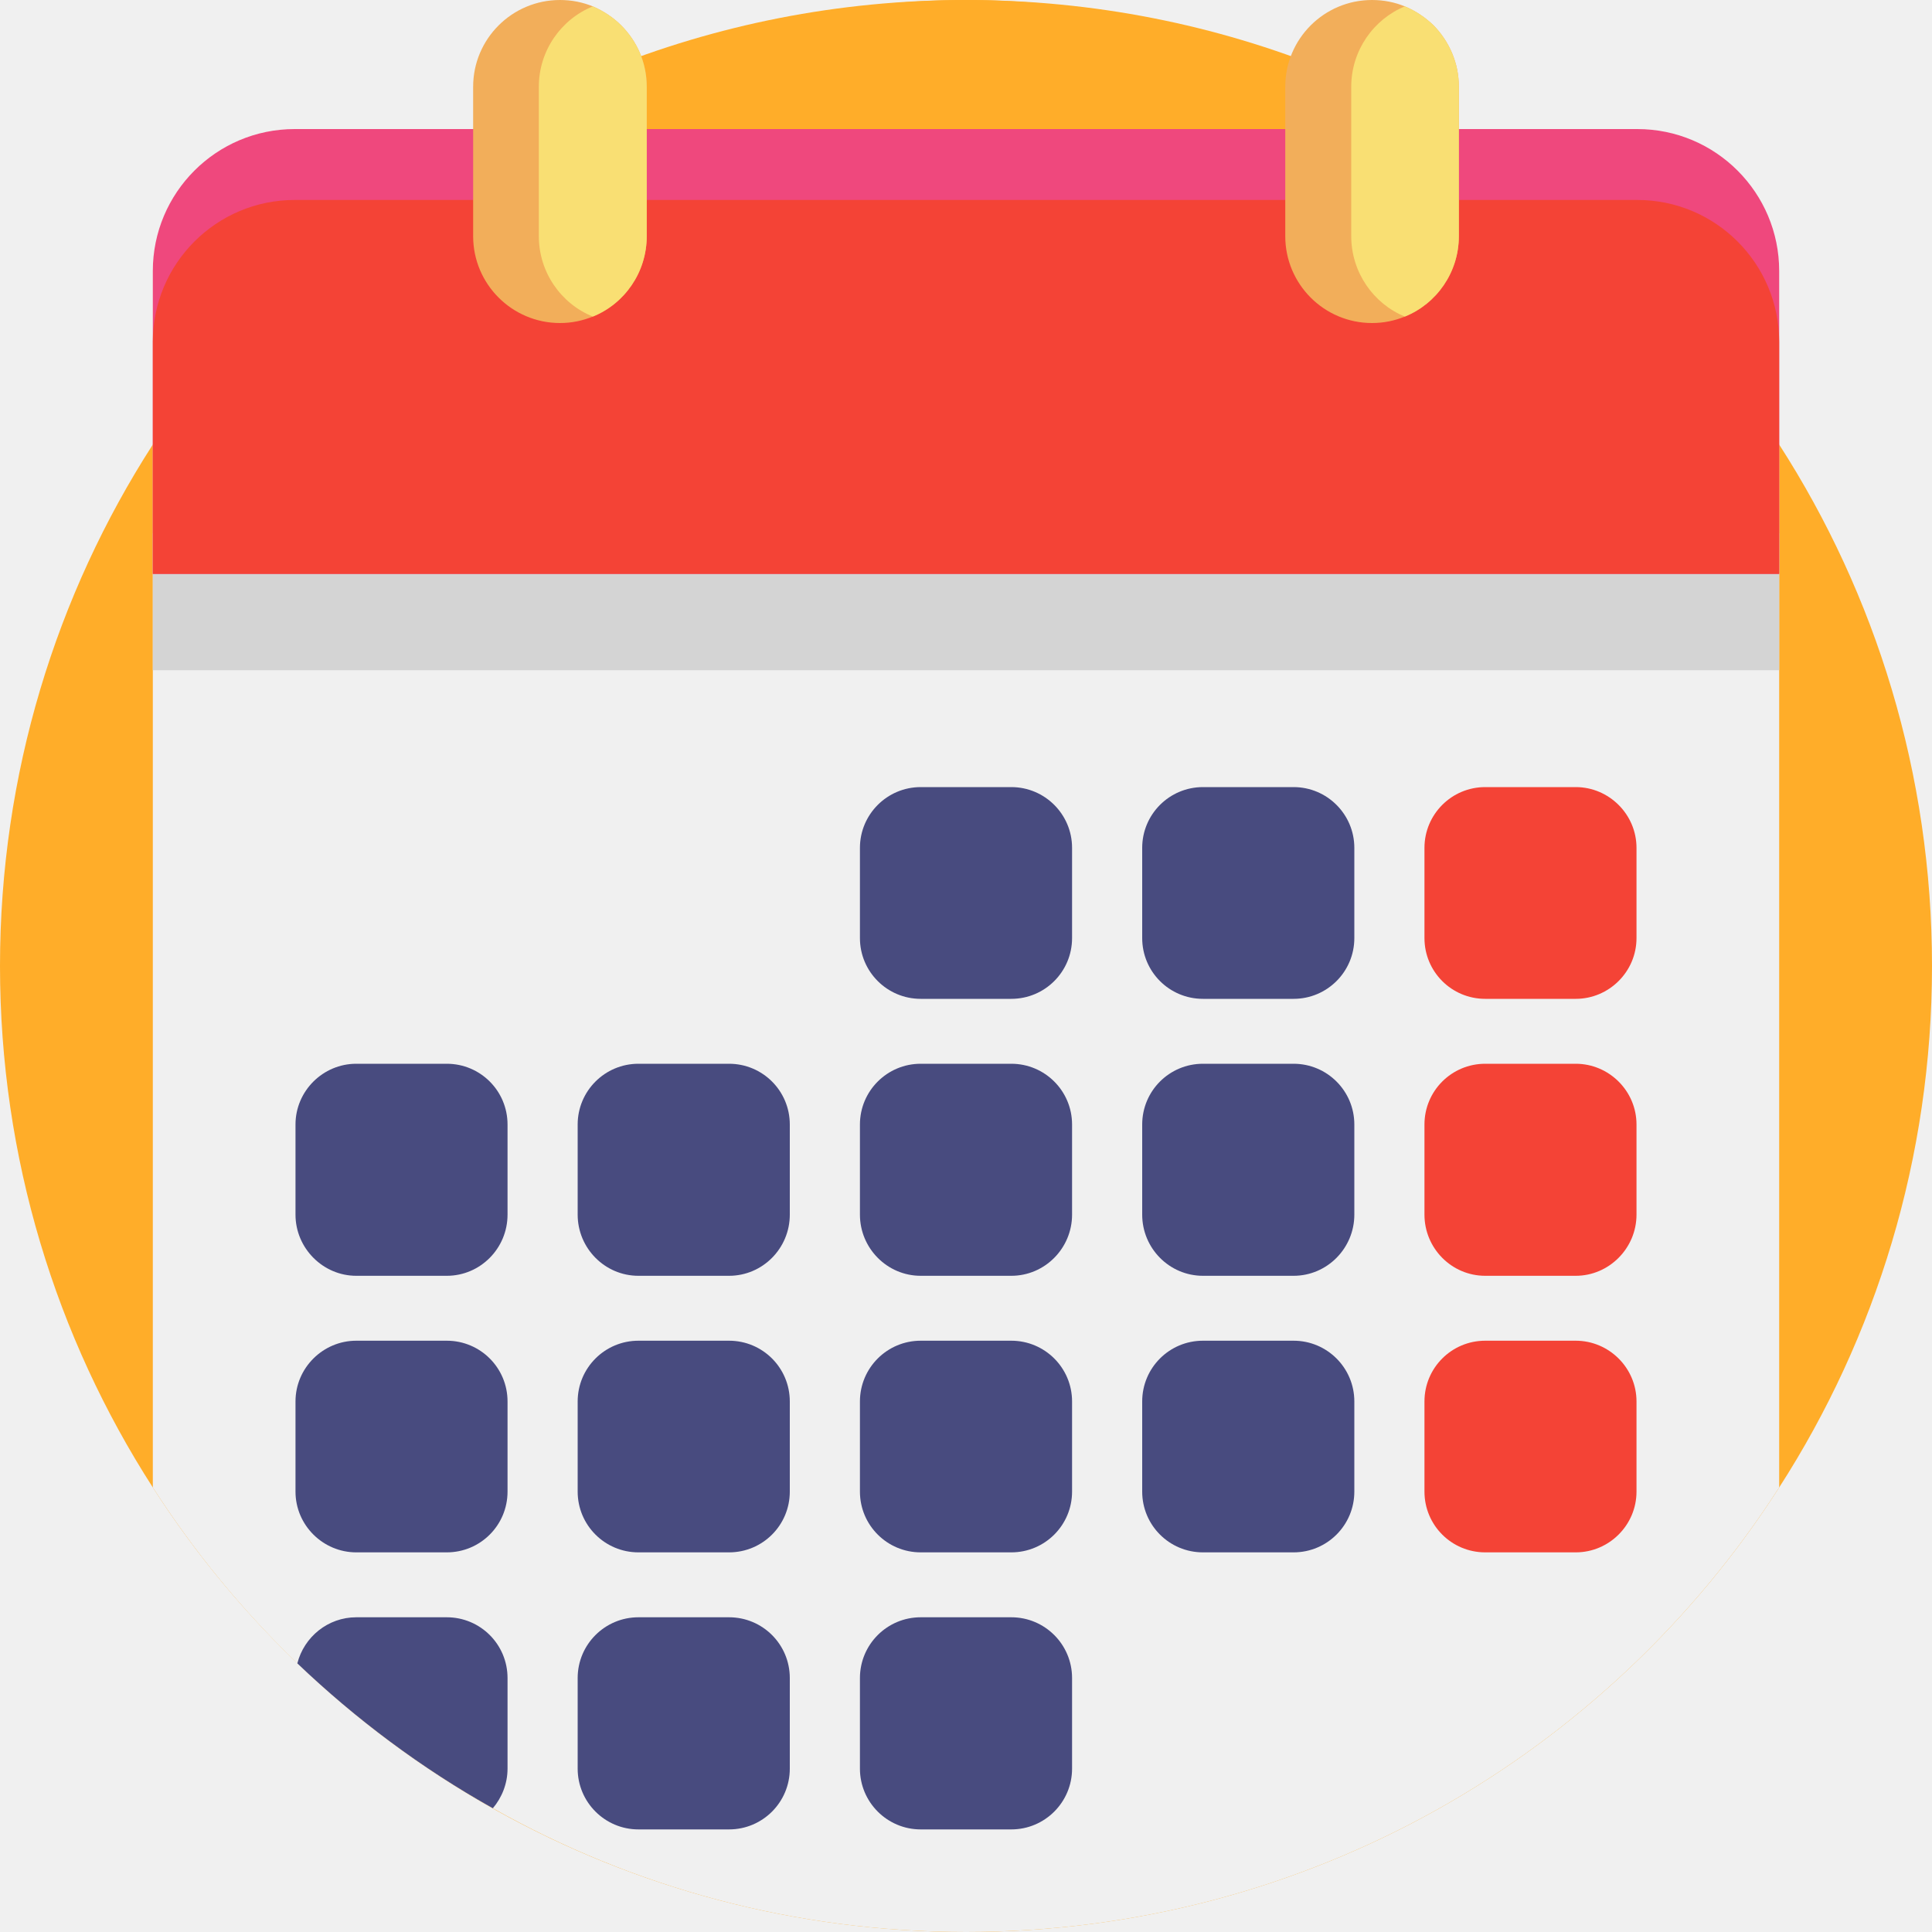
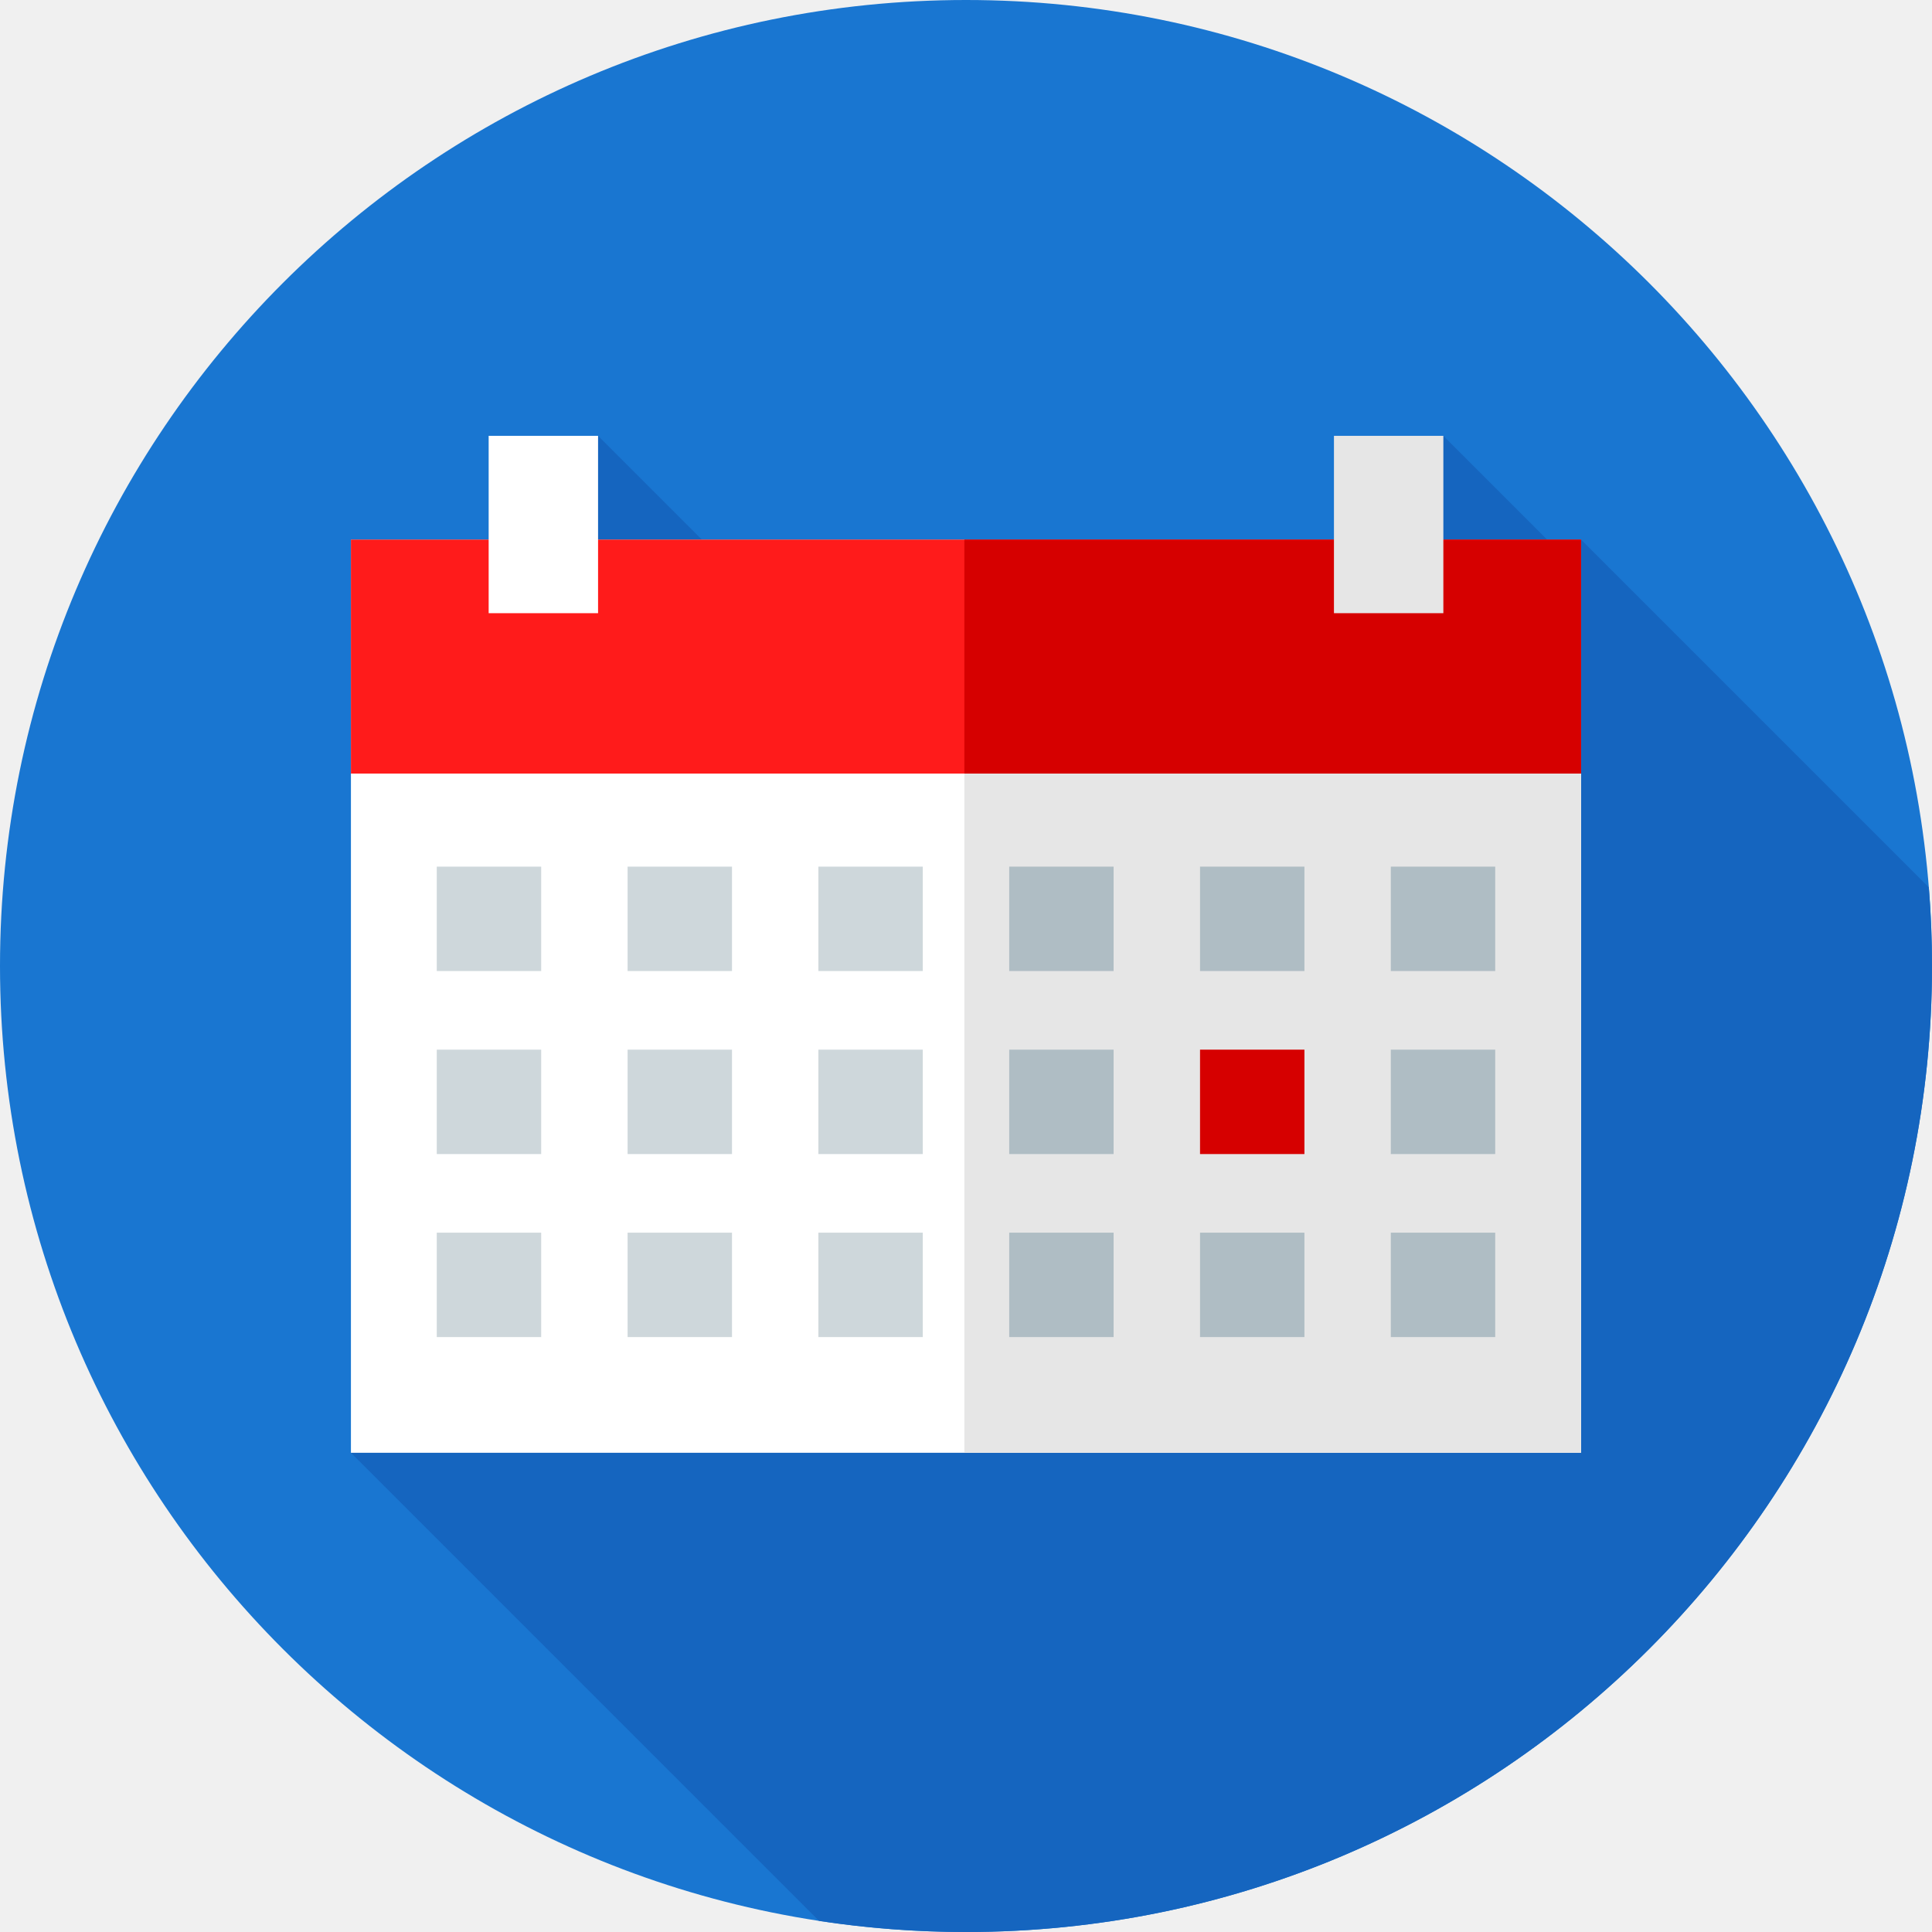
- <svg xmlns="http://www.w3.org/2000/svg" width="20pt" height="20pt" viewBox="0 0 20 20" version="1.1">
-   <g id="surface1">
-     <path style="stroke:none;fill-rule:nonzero;fill: #ffad29;fill-opacity:1;" d="M 20 10 C 20 11.988 19.418 13.844 18.418 15.398 C 16.641 18.168 13.535 20 10 20 C 6.465 20 3.359 18.168 1.582 15.398 C 0.582 13.844 0 11.988 0 10 C 0 8.012 0.582 6.156 1.582 4.602 C 2.695 2.871 4.324 1.504 6.254 0.727 C 7.41 0.258 8.676 0 10 0 C 11.324 0 12.59 0.258 13.746 0.727 C 15.676 1.504 17.305 2.871 18.418 4.602 C 19.418 6.156 20 8.012 20 10 Z M 20 10 " />
-     <path style="stroke:none;fill-rule:nonzero;fill: #ffad29;fill-opacity:1;" d="M 18.371 8.371 C 18.371 10.035 17.887 11.59 17.047 12.895 C 15.559 15.211 12.957 16.742 10 16.742 C 7.043 16.742 4.441 15.211 2.953 12.895 C 2.113 11.59 1.629 10.035 1.629 8.371 C 1.629 6.707 2.113 5.156 2.953 3.852 C 3.883 2.402 5.25 1.258 6.863 0.605 C 7.832 0.215 8.891 0 10 0 C 11.109 0 12.168 0.215 13.137 0.605 C 14.75 1.258 16.117 2.402 17.047 3.852 C 17.887 5.156 18.371 6.707 18.371 8.371 Z M 18.371 8.371 " />
-     <path style=" stroke:none;fill-rule:nonzero;fill:rgb(94.118%,94.118%,94.118%);fill-opacity:1;" d="M 18.418 2.902 L 18.418 15.398 C 16.641 18.168 13.535 20 10 20 C 8.219 20 6.547 19.535 5.102 18.719 C 4.363 18.305 3.684 17.797 3.078 17.219 C 2.512 16.676 2.008 16.062 1.582 15.398 L 1.582 2.902 C 1.582 2.039 2.238 1.336 3.051 1.336 L 16.949 1.336 C 17.762 1.336 18.418 2.039 18.418 2.902 Z M 18.418 2.902 " />
-     <path style=" stroke:none;fill-rule:nonzero;fill:rgb(83.137%,83.137%,83.137%);fill-opacity:1;" d="M 1.582 5.52 L 18.418 5.52 L 18.418 6.938 L 1.582 6.938 Z M 1.582 5.52 " />
-     <path style=" stroke:none;fill-rule:nonzero;fill:rgb(93.725%,28.235%,49.02%);fill-opacity:1;" d="M 18.418 2.805 L 18.418 5.941 L 1.582 5.941 L 1.582 2.805 C 1.582 1.996 2.238 1.336 3.051 1.336 L 16.949 1.336 C 17.762 1.336 18.418 1.996 18.418 2.805 Z M 18.418 2.805 " />
-     <path style="stroke:none;fill-rule:nonzero;fill: #f44336;fill-opacity:1;" d="M 18.418 3.539 L 18.418 5.941 L 1.582 5.941 L 1.582 3.539 C 1.582 2.73 2.238 2.07 3.051 2.07 L 16.949 2.07 C 17.762 2.07 18.418 2.73 18.418 3.539 Z M 18.418 3.539 " />
-     <path style=" stroke:none;fill-rule:nonzero;fill:rgb(94.902%,68.235%,35.294%);fill-opacity:1;" d="M 6.695 0.898 L 6.695 2.445 C 6.695 2.82 6.465 3.145 6.137 3.277 C 6.031 3.32 5.918 3.344 5.797 3.344 C 5.301 3.344 4.898 2.941 4.898 2.445 L 4.898 0.898 C 4.898 0.402 5.301 0 5.797 0 C 5.918 0 6.031 0.023 6.137 0.066 C 6.246 0.113 6.348 0.18 6.43 0.262 C 6.594 0.426 6.695 0.648 6.695 0.898 Z M 6.695 0.898 " />
-     <path style=" stroke:none;fill-rule:nonzero;fill:rgb(97.647%,87.451%,45.098%);fill-opacity:1;" d="M 6.695 0.898 L 6.695 2.445 C 6.695 2.82 6.465 3.145 6.137 3.277 C 5.809 3.145 5.578 2.82 5.578 2.445 L 5.578 0.898 C 5.578 0.523 5.809 0.199 6.137 0.066 C 6.246 0.113 6.348 0.18 6.43 0.262 C 6.594 0.426 6.695 0.648 6.695 0.898 Z M 6.695 0.898 " />
-     <path style=" stroke:none;fill-rule:nonzero;fill:rgb(94.902%,68.235%,35.294%);fill-opacity:1;" d="M 15.102 0.898 L 15.102 2.445 C 15.102 2.82 14.871 3.145 14.543 3.277 C 14.438 3.32 14.324 3.344 14.203 3.344 C 13.707 3.344 13.305 2.941 13.305 2.445 L 13.305 0.898 C 13.305 0.402 13.707 0 14.203 0 C 14.324 0 14.438 0.023 14.543 0.066 C 14.656 0.113 14.754 0.18 14.84 0.262 C 15 0.426 15.102 0.648 15.102 0.898 Z M 15.102 0.898 " />
-     <path style=" stroke:none;fill-rule:nonzero;fill:rgb(97.647%,87.451%,45.098%);fill-opacity:1;" d="M 15.102 0.898 L 15.102 2.445 C 15.102 2.82 14.871 3.145 14.543 3.277 C 14.219 3.145 13.988 2.82 13.988 2.445 L 13.988 0.898 C 13.988 0.523 14.219 0.199 14.543 0.066 C 14.656 0.113 14.754 0.18 14.84 0.262 C 15 0.426 15.102 0.648 15.102 0.898 Z M 15.102 0.898 " />
-     <path style="stroke:none;fill-rule:nonzero;fill:rgb(28.235%,29.412%,49.804%);fill-opacity:1;" d="M 10.469 10.34 L 9.531 10.34 C 9.184 10.34 8.902 10.059 8.902 9.711 L 8.902 8.777 C 8.902 8.43 9.184 8.148 9.531 8.148 L 10.469 8.148 C 10.816 8.148 11.098 8.43 11.098 8.777 L 11.098 9.711 C 11.098 10.059 10.816 10.34 10.469 10.34 Z M 10.469 10.34 " />
-     <path style=" stroke:none;fill-rule:nonzero;fill:rgb(28.235%,29.412%,49.804%);fill-opacity:1;" d="M 13.391 10.34 L 12.453 10.34 C 12.105 10.34 11.824 10.059 11.824 9.711 L 11.824 8.777 C 11.824 8.43 12.105 8.148 12.453 8.148 L 13.391 8.148 C 13.738 8.148 14.02 8.43 14.02 8.777 L 14.02 9.711 C 14.02 10.059 13.738 10.34 13.391 10.34 Z M 13.391 10.34 " />
-     <path style="stroke:none;fill-rule:nonzero;fill: #f44336;fill-opacity:1;" d="M 16.312 10.34 L 15.375 10.34 C 15.027 10.34 14.746 10.059 14.746 9.711 L 14.746 8.777 C 14.746 8.43 15.027 8.148 15.375 8.148 L 16.312 8.148 C 16.656 8.148 16.941 8.43 16.941 8.777 L 16.941 9.711 C 16.941 10.059 16.656 10.34 16.312 10.34 Z M 16.312 10.34 " />
-     <path style=" stroke:none;fill-rule:nonzero;fill:rgb(28.235%,29.412%,49.804%);fill-opacity:1;" d="M 4.625 13.207 L 3.688 13.207 C 3.344 13.207 3.059 12.922 3.059 12.574 L 3.059 11.641 C 3.059 11.293 3.344 11.012 3.688 11.012 L 4.625 11.012 C 4.973 11.012 5.254 11.293 5.254 11.641 L 5.254 12.574 C 5.254 12.922 4.973 13.207 4.625 13.207 Z M 4.625 13.207 " />
-     <path style=" stroke:none;fill-rule:nonzero;fill:rgb(28.235%,29.412%,49.804%);fill-opacity:1;" d="M 7.547 13.207 L 6.609 13.207 C 6.262 13.207 5.98 12.922 5.98 12.574 L 5.98 11.641 C 5.98 11.293 6.262 11.012 6.609 11.012 L 7.547 11.012 C 7.895 11.012 8.176 11.293 8.176 11.641 L 8.176 12.574 C 8.176 12.922 7.895 13.207 7.547 13.207 Z M 7.547 13.207 " />
-     <path style=" stroke:none;fill-rule:nonzero;fill:rgb(28.235%,29.412%,49.804%);fill-opacity:1;" d="M 10.469 13.207 L 9.531 13.207 C 9.184 13.207 8.902 12.922 8.902 12.574 L 8.902 11.641 C 8.902 11.293 9.184 11.012 9.531 11.012 L 10.469 11.012 C 10.816 11.012 11.098 11.293 11.098 11.641 L 11.098 12.574 C 11.098 12.922 10.816 13.207 10.469 13.207 Z M 10.469 13.207 " />
-     <path style=" stroke:none;fill-rule:nonzero;fill:rgb(28.235%,29.412%,49.804%);fill-opacity:1;" d="M 13.391 13.207 L 12.453 13.207 C 12.105 13.207 11.824 12.922 11.824 12.574 L 11.824 11.641 C 11.824 11.293 12.105 11.012 12.453 11.012 L 13.391 11.012 C 13.738 11.012 14.02 11.293 14.02 11.641 L 14.02 12.574 C 14.02 12.922 13.738 13.207 13.391 13.207 Z M 13.391 13.207 " />
-     <path style="stroke:none;fill-rule:nonzero;fill: #f44336;fill-opacity:1;" d="M 16.312 13.207 L 15.375 13.207 C 15.027 13.207 14.746 12.922 14.746 12.574 L 14.746 11.641 C 14.746 11.293 15.027 11.012 15.375 11.012 L 16.312 11.012 C 16.656 11.012 16.941 11.293 16.941 11.641 L 16.941 12.574 C 16.941 12.922 16.656 13.207 16.312 13.207 Z M 16.312 13.207 " />
-     <path style=" stroke:none;fill-rule:nonzero;fill:rgb(28.235%,29.412%,49.804%);fill-opacity:1;" d="M 4.625 16.07 L 3.688 16.07 C 3.344 16.07 3.059 15.789 3.059 15.441 L 3.059 14.508 C 3.059 14.16 3.344 13.879 3.688 13.879 L 4.625 13.879 C 4.973 13.879 5.254 14.16 5.254 14.508 L 5.254 15.441 C 5.254 15.789 4.973 16.07 4.625 16.07 Z M 4.625 16.07 " />
-     <path style=" stroke:none;fill-rule:nonzero;fill:rgb(28.235%,29.412%,49.804%);fill-opacity:1;" d="M 7.547 16.07 L 6.609 16.07 C 6.262 16.07 5.98 15.789 5.98 15.441 L 5.98 14.508 C 5.98 14.16 6.262 13.879 6.609 13.879 L 7.547 13.879 C 7.895 13.879 8.176 14.16 8.176 14.508 L 8.176 15.441 C 8.176 15.789 7.895 16.07 7.547 16.07 Z M 7.547 16.07 " />
-     <path style=" stroke:none;fill-rule:nonzero;fill:rgb(28.235%,29.412%,49.804%);fill-opacity:1;" d="M 10.469 16.07 L 9.531 16.07 C 9.184 16.07 8.902 15.789 8.902 15.441 L 8.902 14.508 C 8.902 14.16 9.184 13.879 9.531 13.879 L 10.469 13.879 C 10.816 13.879 11.098 14.16 11.098 14.508 L 11.098 15.441 C 11.098 15.789 10.816 16.07 10.469 16.07 Z M 10.469 16.07 " />
-     <path style=" stroke:none;fill-rule:nonzero;fill:rgb(28.235%,29.412%,49.804%);fill-opacity:1;" d="M 13.391 16.07 L 12.453 16.07 C 12.105 16.07 11.824 15.789 11.824 15.441 L 11.824 14.508 C 11.824 14.16 12.105 13.879 12.453 13.879 L 13.391 13.879 C 13.738 13.879 14.02 14.16 14.02 14.508 L 14.02 15.441 C 14.02 15.789 13.738 16.07 13.391 16.07 Z M 13.391 16.07 " />
-     <path style="stroke:none;fill-rule:nonzero;fill: #f44336;fill-opacity:1;" d="M 16.312 16.07 L 15.375 16.07 C 15.027 16.07 14.746 15.789 14.746 15.441 L 14.746 14.508 C 14.746 14.16 15.027 13.879 15.375 13.879 L 16.312 13.879 C 16.656 13.879 16.941 14.16 16.941 14.508 L 16.941 15.441 C 16.941 15.789 16.656 16.07 16.312 16.07 Z M 16.312 16.07 " />
-     <path style=" stroke:none;fill-rule:nonzero;fill:rgb(28.235%,29.412%,49.804%);fill-opacity:1;" d="M 5.254 17.371 L 5.254 18.309 C 5.254 18.465 5.195 18.609 5.102 18.719 C 4.363 18.305 3.684 17.797 3.078 17.219 C 3.148 16.945 3.395 16.742 3.688 16.742 L 4.625 16.742 C 4.973 16.742 5.254 17.023 5.254 17.371 Z M 5.254 17.371 " />
-     <path style=" stroke:none;fill-rule:nonzero;fill:rgb(28.235%,29.412%,49.804%);fill-opacity:1;" d="M 7.547 18.938 L 6.609 18.938 C 6.262 18.938 5.98 18.656 5.98 18.309 L 5.98 17.371 C 5.98 17.023 6.262 16.742 6.609 16.742 L 7.547 16.742 C 7.895 16.742 8.176 17.023 8.176 17.371 L 8.176 18.309 C 8.176 18.656 7.895 18.938 7.547 18.938 Z M 7.547 18.938 " />
-     <path style=" stroke:none;fill-rule:nonzero;fill:rgb(28.235%,29.412%,49.804%);fill-opacity:1;" d="M 10.469 18.938 L 9.531 18.938 C 9.184 18.938 8.902 18.656 8.902 18.309 L 8.902 17.371 C 8.902 17.023 9.184 16.742 9.531 16.742 L 10.469 16.742 C 10.816 16.742 11.098 17.023 11.098 17.371 L 11.098 18.309 C 11.098 18.656 10.816 18.938 10.469 18.938 Z M 10.469 18.938 " />
+ <svg xmlns="http://www.w3.org/2000/svg" width="20pt" height="20pt" version="1.1" id="Capa_1" x="0px" y="0px" viewBox="0 0 512 512" style="enable-background:new 0 0 512 512;" xml:space="preserve">
+   <circle style="fill:#1976D1;" cx="256" cy="256" r="256" />
+   <path style="fill:#1565BF;" d="M512,256c0-7.021-0.294-13.971-0.849-20.849L419,143l-1.866,7.134L382.5,115.5l-54.753,169.253  L158.494,115.5L93,385l124.056,124.056C229.755,510.994,242.76,512,256,512C397.385,512,512,397.385,512,256z" />
+   <rect x="93" y="143" style="fill:#FFFFFF;" width="326" height="242" />
+   <rect x="255.57" y="143" style="fill:#E6E6E6;" width="163.43" height="242" />
+   <rect x="93" y="143" style="fill:#FF1B1B;" width="326" height="62" />
+   <rect x="255.57" y="143" style="fill:#D60000;" width="163.43" height="62" />
+   <g>
+     <rect x="115.75" y="229.67" style="fill:#CED7DB;" width="27.667" height="27.667" />
+     <rect x="166.32" y="229.67" style="fill:#CED7DB;" width="27.667" height="27.667" />
+     <rect x="216.88" y="229.67" style="fill:#CED7DB;" width="27.667" height="27.667" />
  </g>
+   <g>
+     <rect x="267.45" y="229.67" style="fill:#AFBDC4;" width="27.667" height="27.667" />
+     <rect x="318.02" y="229.67" style="fill:#AFBDC4;" width="27.667" height="27.667" />
+     <rect x="368.58" y="229.67" style="fill:#AFBDC4;" width="27.667" height="27.667" />
+   </g>
+   <g>
+     <rect x="115.75" y="278.17" style="fill:#CED7DB;" width="27.667" height="27.667" />
+     <rect x="166.32" y="278.17" style="fill:#CED7DB;" width="27.667" height="27.667" />
+     <rect x="216.88" y="278.17" style="fill:#CED7DB;" width="27.667" height="27.667" />
+   </g>
+   <rect x="267.45" y="278.17" style="fill:#AFBDC4;" width="27.667" height="27.667" />
+   <rect x="318.02" y="278.17" style="fill:#D60000;" width="27.667" height="27.667" />
+   <rect x="368.58" y="278.17" style="fill:#AFBDC4;" width="27.667" height="27.667" />
+   <g>
+     <rect x="115.75" y="326.67" style="fill:#CED7DB;" width="27.667" height="27.667" />
+     <rect x="166.32" y="326.67" style="fill:#CED7DB;" width="27.667" height="27.667" />
+     <rect x="216.88" y="326.67" style="fill:#CED7DB;" width="27.667" height="27.667" />
+   </g>
+   <g>
+     <rect x="267.45" y="326.67" style="fill:#AFBDC4;" width="27.667" height="27.667" />
+     <rect x="318.02" y="326.67" style="fill:#AFBDC4;" width="27.667" height="27.667" />
+     <rect x="368.58" y="326.67" style="fill:#AFBDC4;" width="27.667" height="27.667" />
+   </g>
+   <rect x="129.5" y="115.5" style="fill:#FFFFFF;" width="28.994" height="47" />
+   <rect x="353.51" y="115.5" style="fill:#E6E6E6;" width="28.994" height="47" />
+   <g>
+ </g>
+   <g>
+ </g>
+   <g>
+ </g>
+   <g>
+ </g>
+   <g>
+ </g>
+   <g>
+ </g>
+   <g>
+ </g>
+   <g>
+ </g>
+   <g>
+ </g>
+   <g>
+ </g>
+   <g>
+ </g>
+   <g>
+ </g>
+   <g>
+ </g>
+   <g>
+ </g>
+   <g>
+ </g>
</svg>
